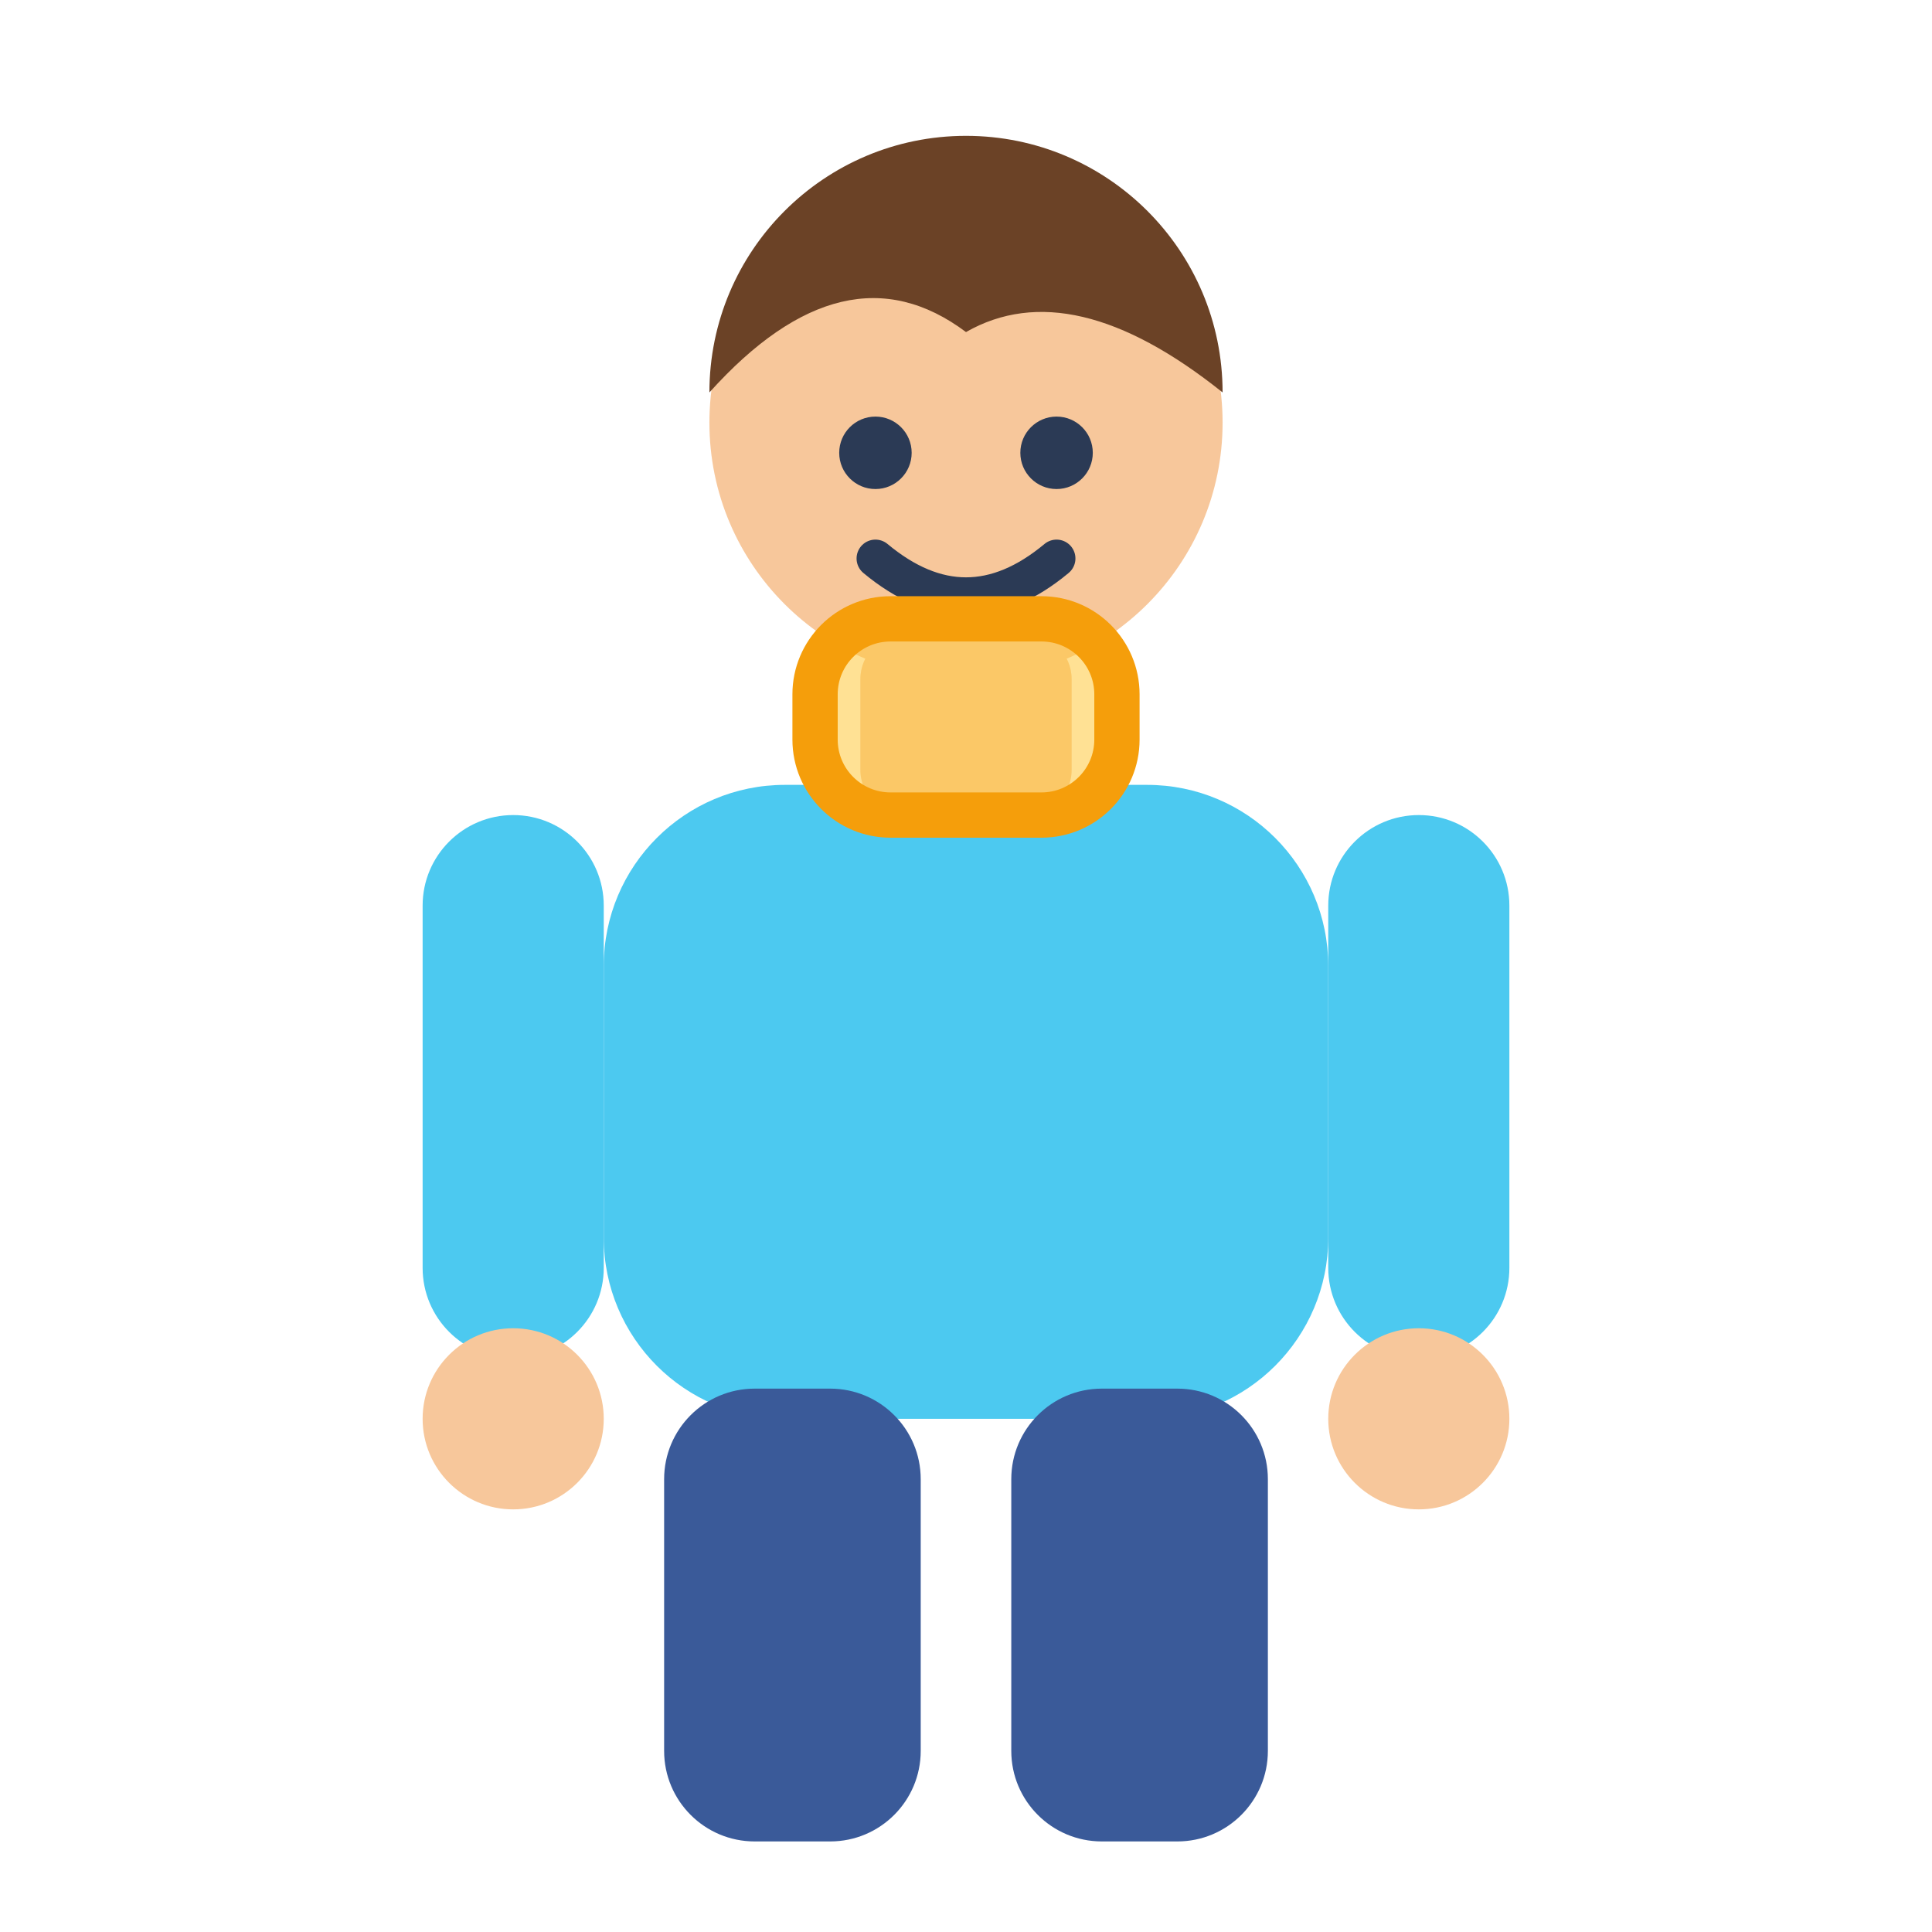
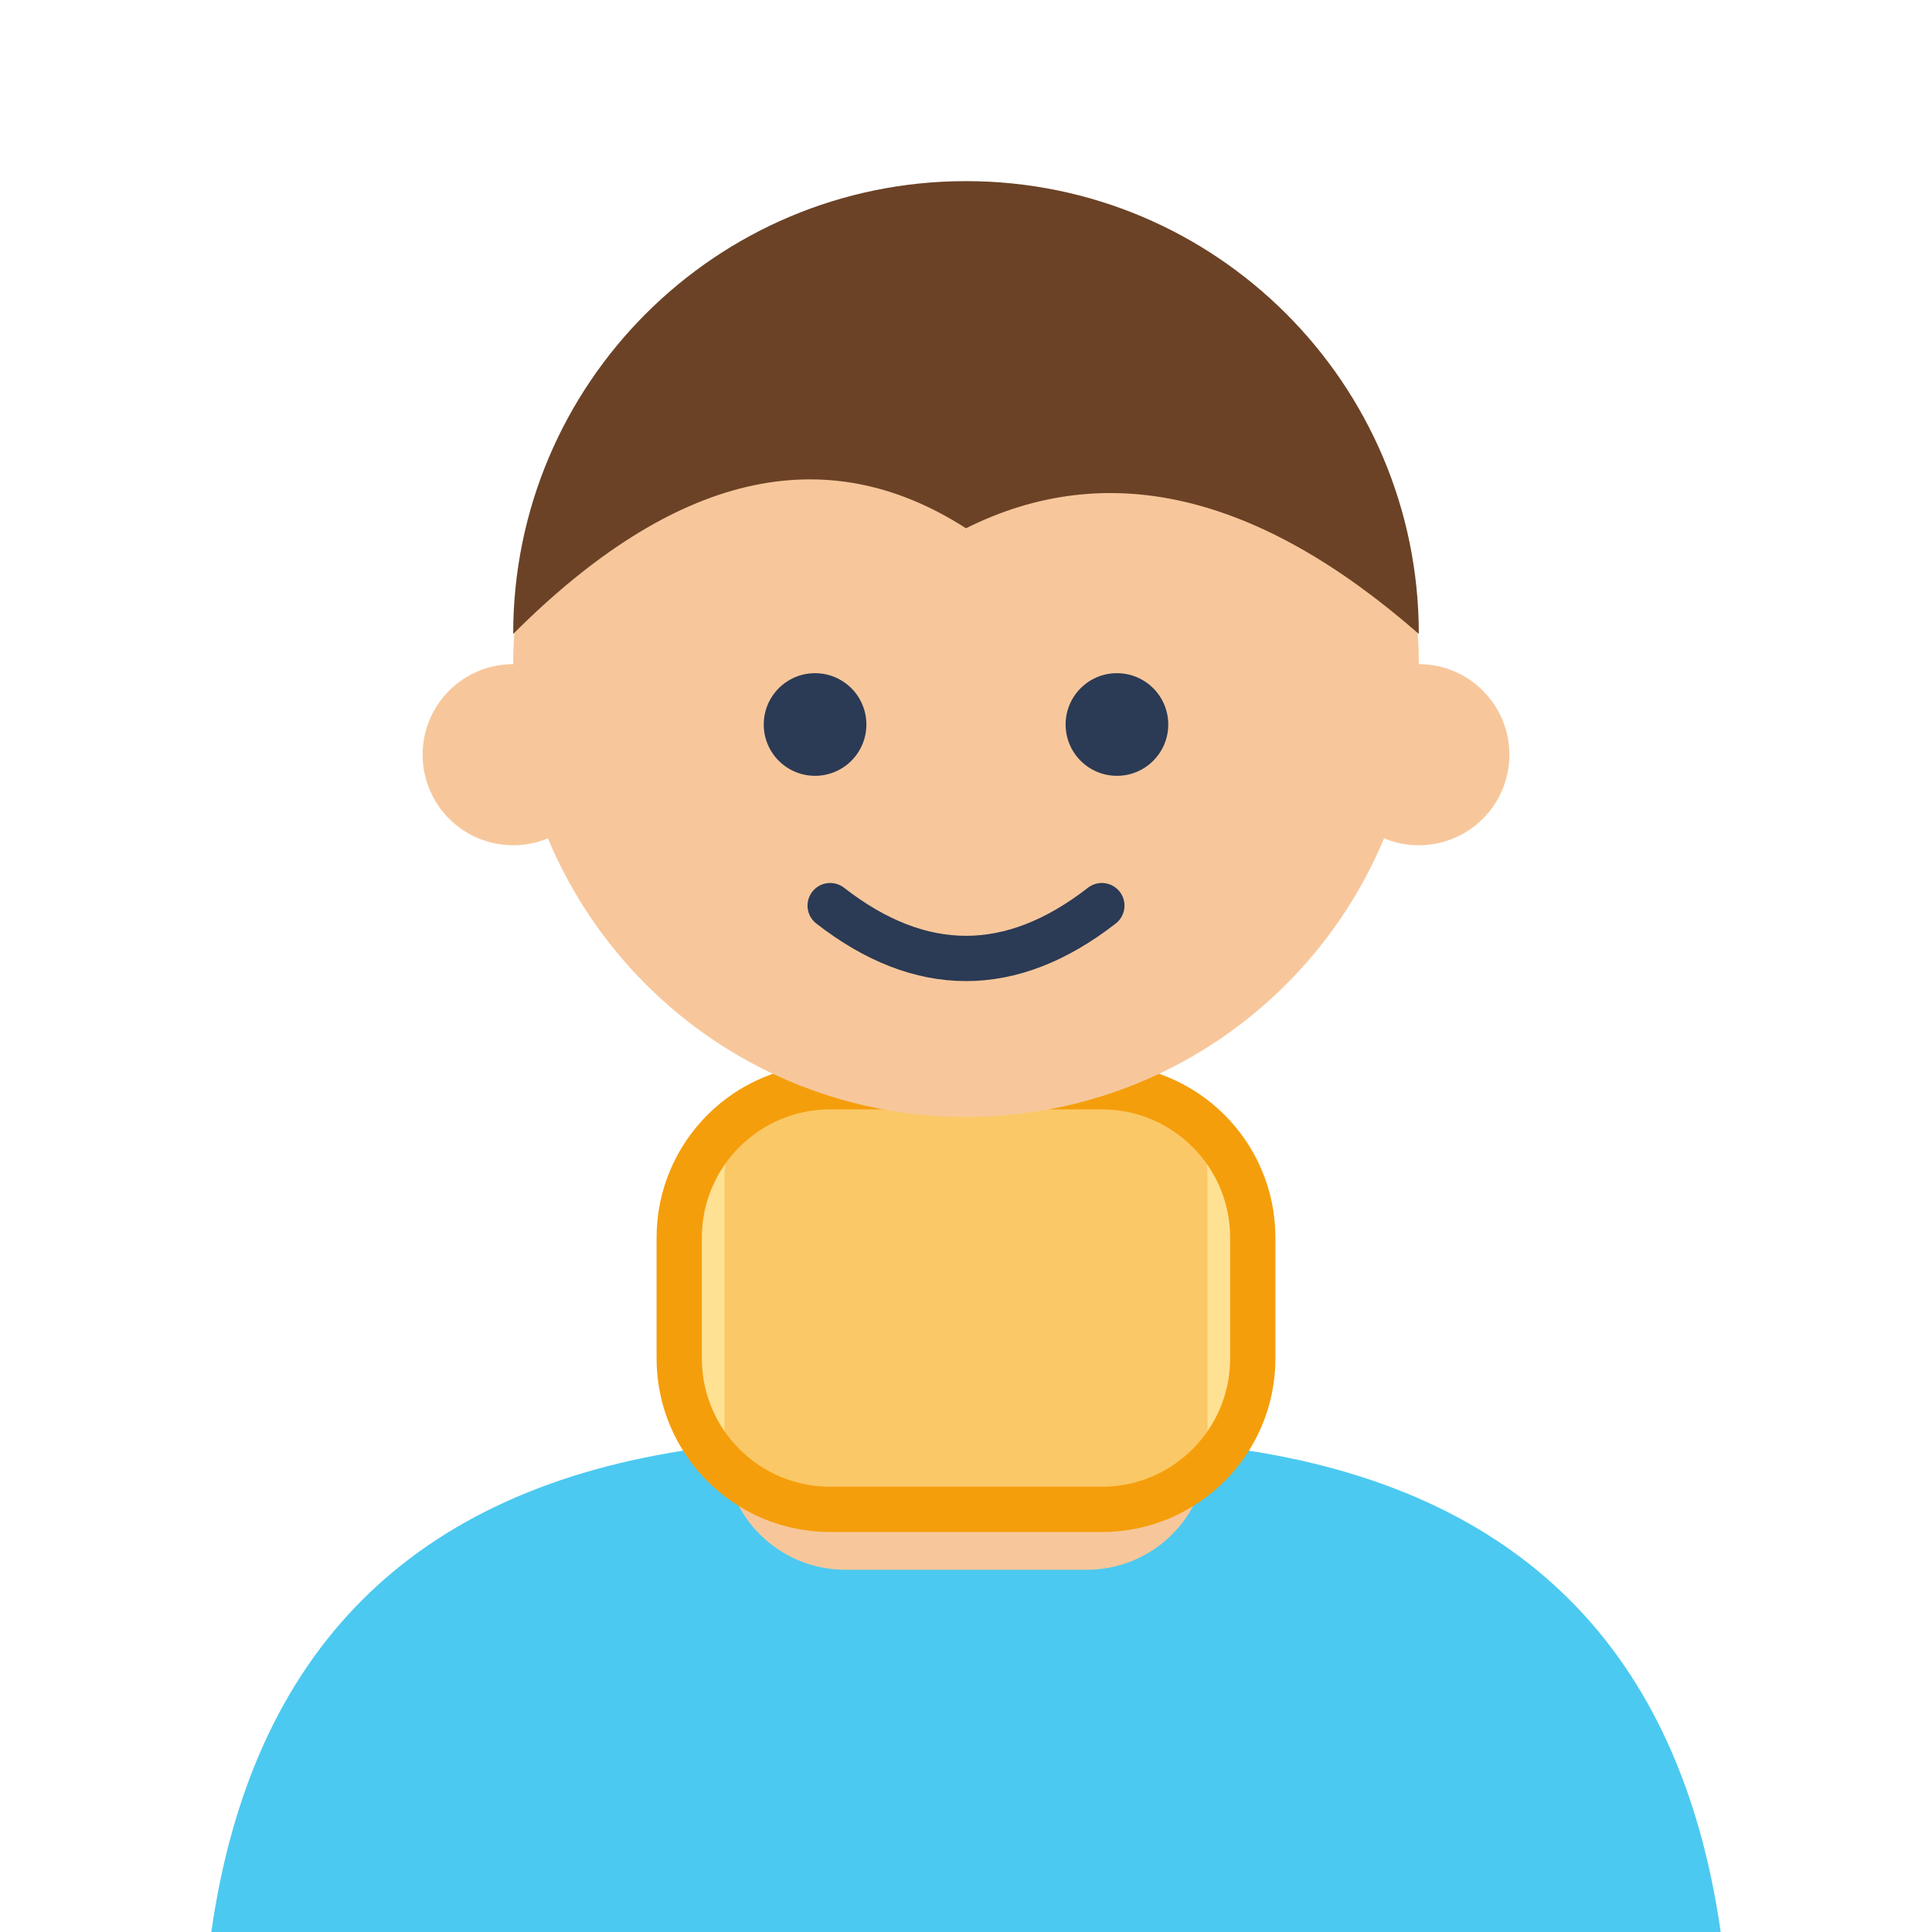
<svg xmlns="http://www.w3.org/2000/svg" viewBox="0 0 128 128" width="128" height="128">
-   <rect x="40" y="52" width="48" height="42" rx="12" fill="#4CC9F0" />
-   <rect x="28" y="54" width="12" height="36" rx="6" fill="#4CC9F0" />
-   <rect x="88" y="54" width="12" height="36" rx="6" fill="#4CC9F0" />
-   <circle cx="34" cy="94" r="6" fill="#F7C79B" />
-   <circle cx="94" cy="94" r="6" fill="#F7C79B" />
-   <rect x="44" y="92" width="17" height="30" rx="6" fill="#3A5A99" />
-   <rect x="67" y="92" width="17" height="30" rx="6" fill="#3A5A99" />
-   <rect x="57" y="42" width="14" height="12" rx="3" fill="#F7C79B" />
-   <circle cx="64" cy="28" r="17" fill="#F7C79B" />
-   <path d="M47,26 a17,17 0 0 1 34,0 q-10,-8 -17,-4 q-8,-6 -17,4 Z" fill="#6B4226" />
-   <circle cx="58" cy="30" r="2.4" fill="#2B3A55" />
-   <circle cx="70" cy="30" r="2.4" fill="#2B3A55" />
-   <path d="M58,37 q6,5 12,0" stroke="#2B3A55" stroke-width="2.5" fill="none" stroke-linecap="round" />
-   <rect x="54" y="41" width="20" height="13" rx="5" fill="#FFC83D" fill-opacity=".55" stroke="#F59E0B" stroke-width="3" stroke-linecap="round" />
+   <path d="M14,128 Q18,100 46,96 H82 Q110,100 114,128 Z" fill="#4CC9F0" />
+   <rect x="48" y="70" width="32" height="34" rx="8" fill="#F7C79B" />
+   <rect x="45" y="72" width="38" height="28" rx="10" fill="#FFC83D" fill-opacity=".55" stroke="#F59E0B" stroke-width="3" />
+   <circle cx="64" cy="44" r="30" fill="#F7C79B" />
+   <path d="M34,42 a30,30 0 0 1 60,0 q-16,-14 -30,-7 q-14,-9 -30,7 Z" fill="#6B4226" />
+   <circle cx="54" cy="48" r="3.4" fill="#2B3A55" />
+   <circle cx="74" cy="48" r="3.4" fill="#2B3A55" />
+   <path d="M55,60 q9,7 18,0" stroke="#2B3A55" stroke-width="3" fill="none" stroke-linecap="round" />
+   <circle cx="34" cy="50" r="6" fill="#F7C79B" />
+   <circle cx="94" cy="50" r="6" fill="#F7C79B" />
</svg>
